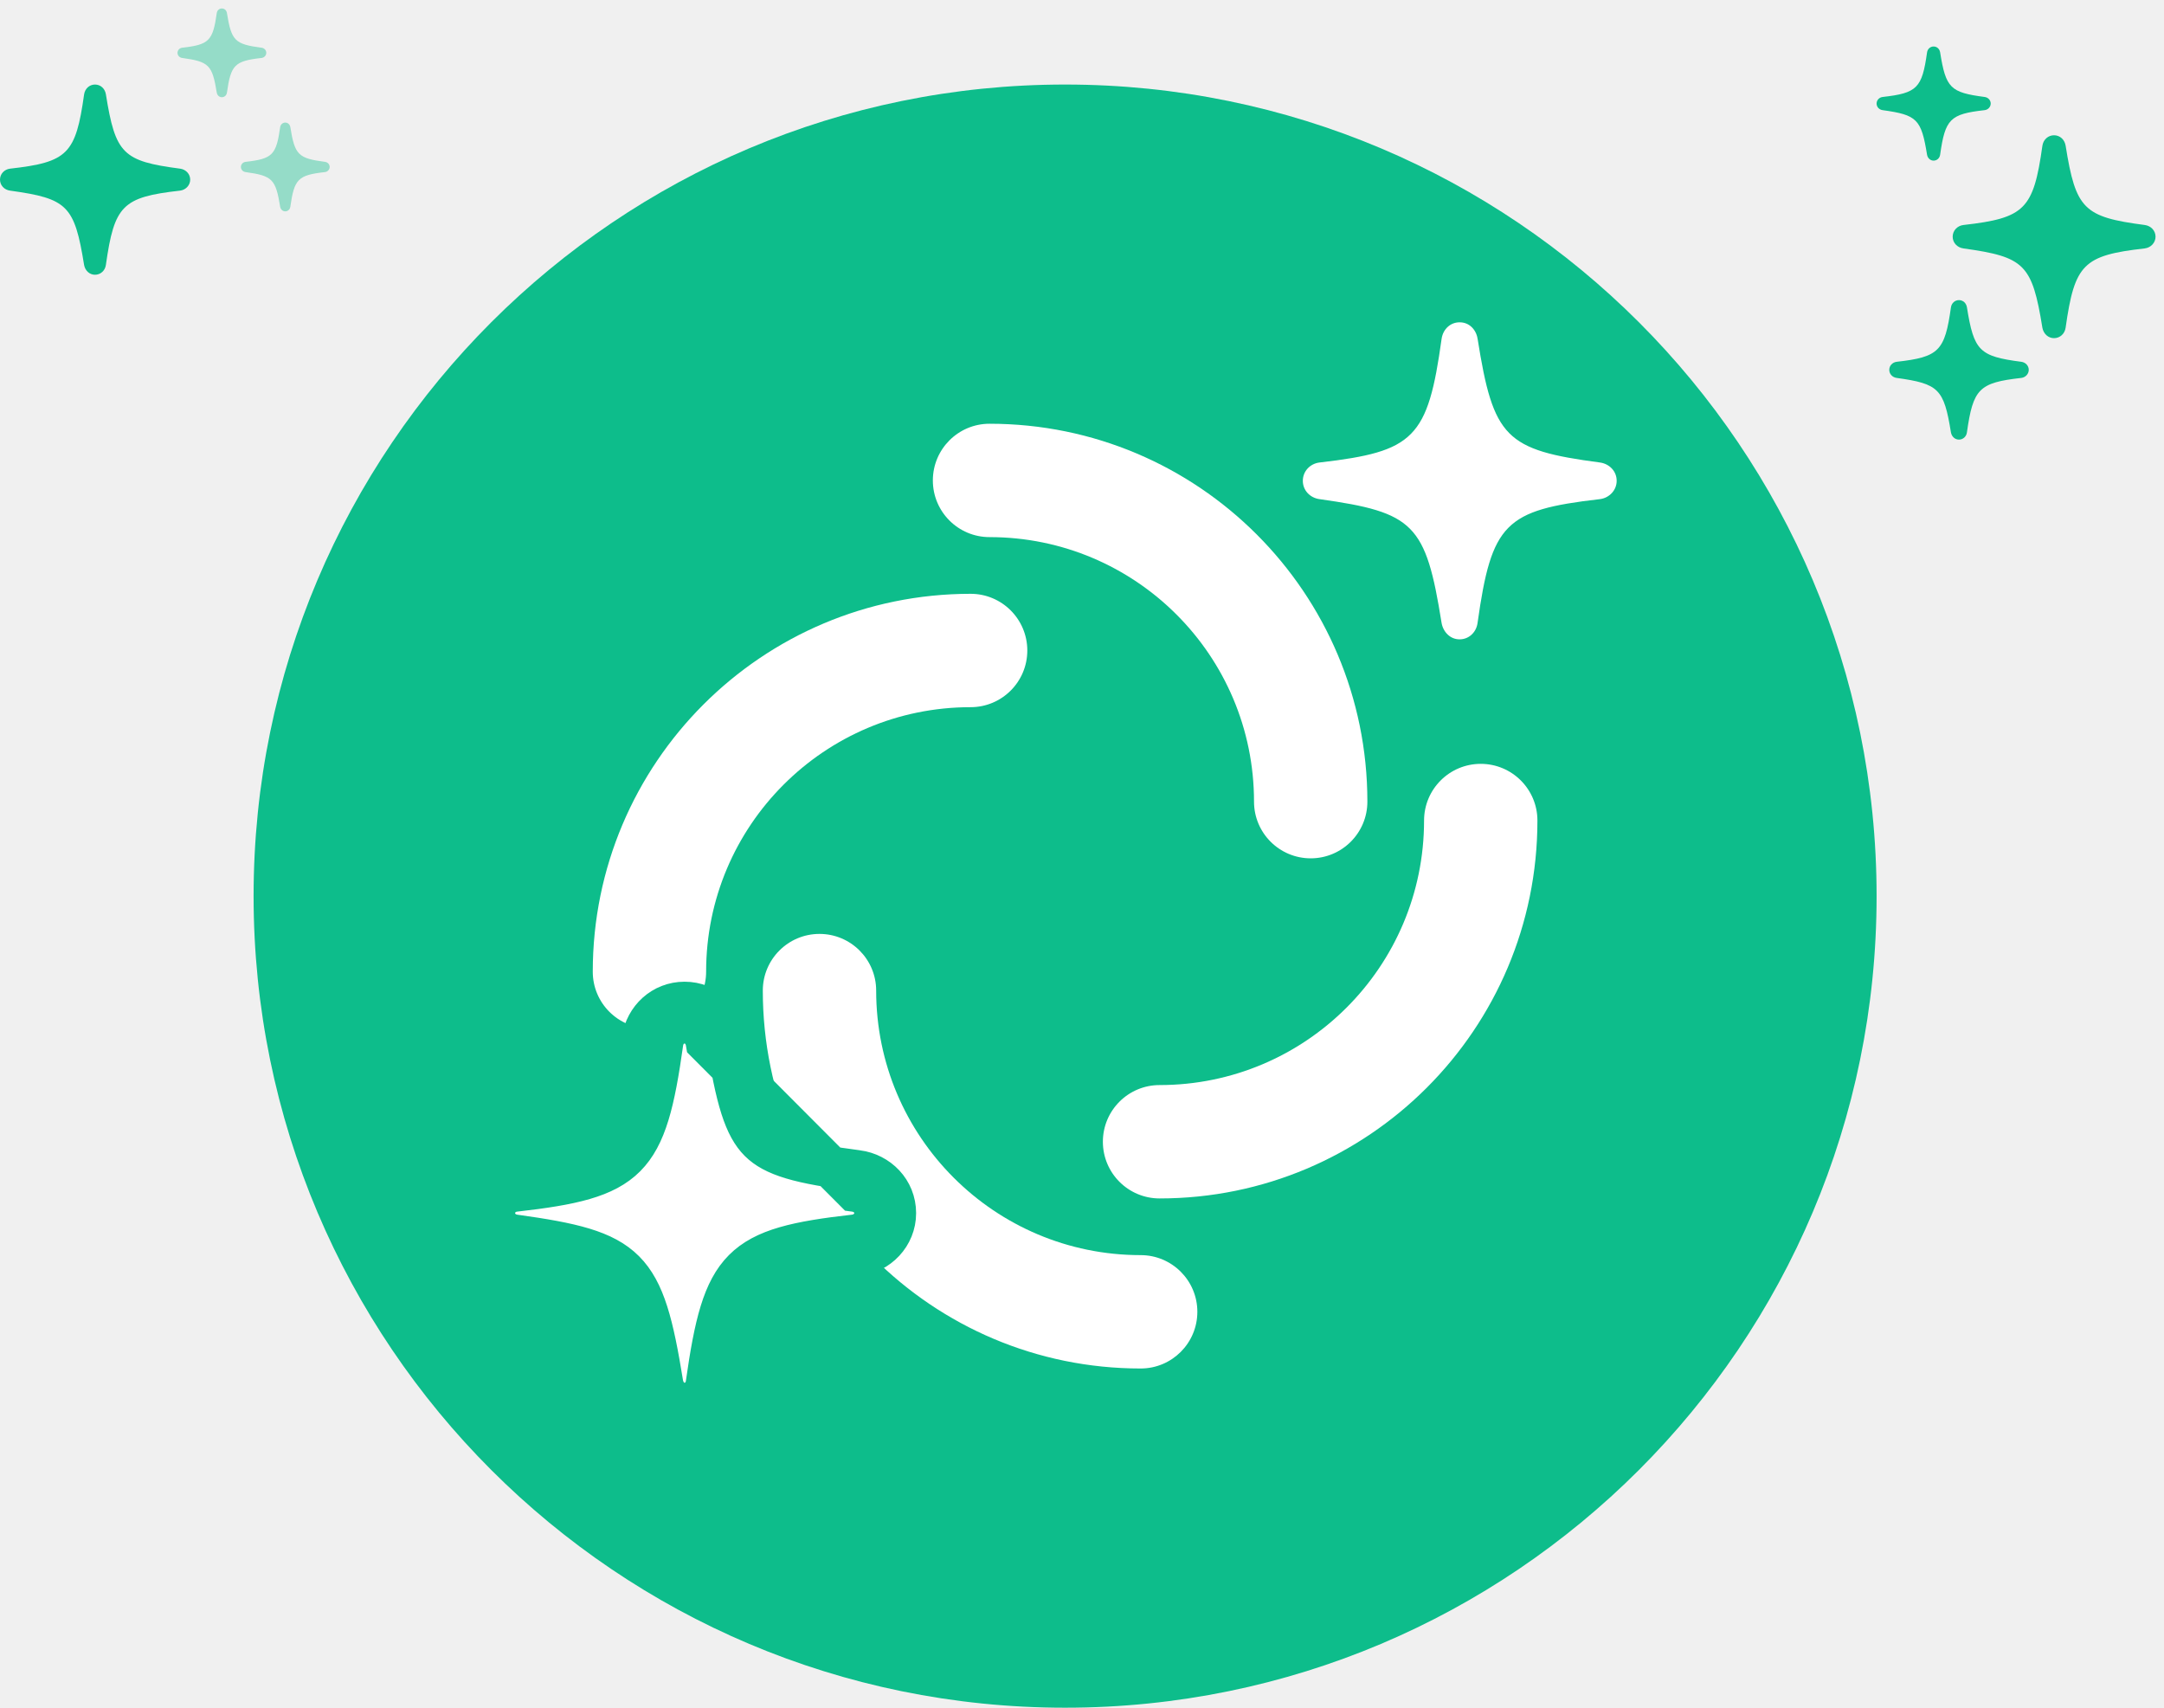
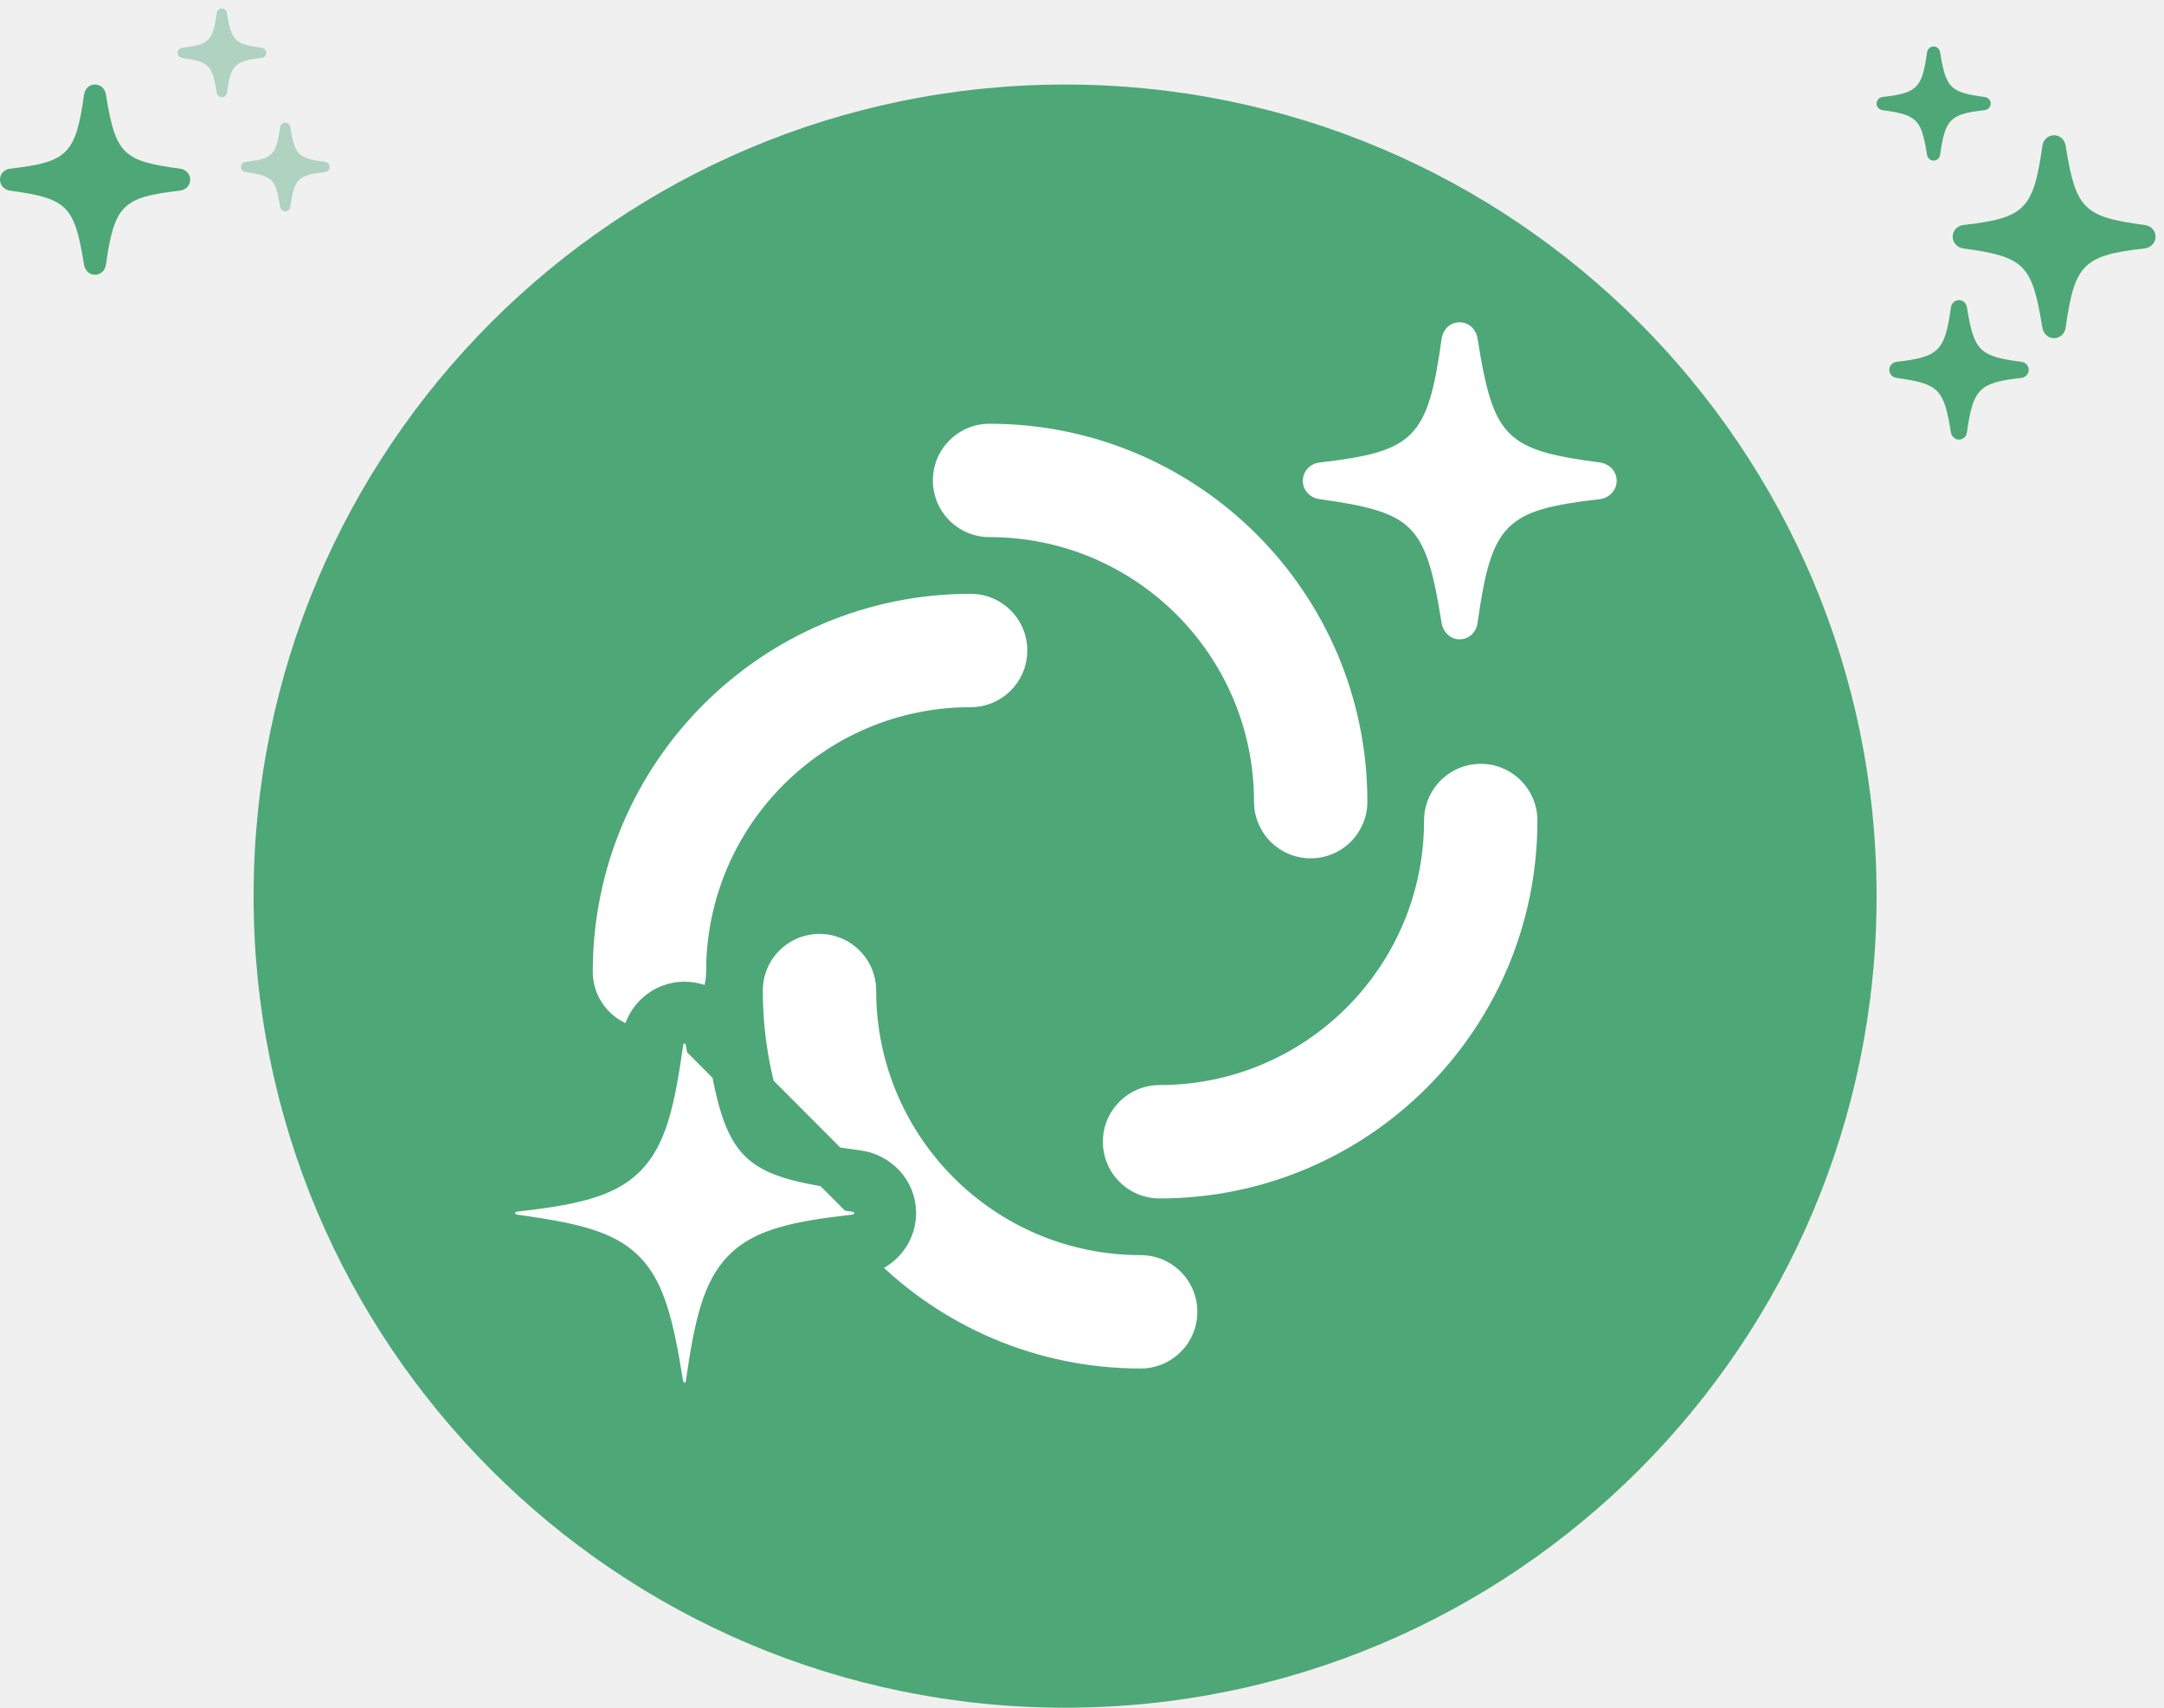
<svg xmlns="http://www.w3.org/2000/svg" width="128" height="101" viewBox="0 0 128 101" fill="none">
-   <rect x="15" y="5" width="96" height="96" rx="48" fill="#0DBD8B" />
+   <rect x="15" y="5" width="96" height="96" rx="48" fill="#4ea777" />
  <path fill-rule="evenodd" clip-rule="evenodd" d="M55.178 28.415C55.178 26.564 56.678 25.062 58.53 25.062C70.874 25.062 80.88 35.069 80.88 47.413C80.88 49.264 79.379 50.765 77.528 50.765C75.676 50.765 74.175 49.264 74.175 47.413C74.175 38.772 67.171 31.767 58.53 31.767C56.678 31.767 55.178 30.267 55.178 28.415Z" fill="white" />
  <path fill-rule="evenodd" clip-rule="evenodd" d="M70.823 77.585C70.823 79.436 69.322 80.938 67.47 80.938C55.126 80.938 45.12 70.931 45.12 58.587C45.12 56.736 46.621 55.235 48.472 55.235C50.324 55.235 51.825 56.736 51.825 58.587C51.825 67.228 58.83 74.233 67.47 74.233C69.322 74.233 70.823 75.734 70.823 77.585Z" fill="white" />
  <path fill-rule="evenodd" clip-rule="evenodd" d="M38.415 60.823C36.563 60.823 35.062 59.322 35.062 57.47C35.062 45.127 45.069 35.12 57.413 35.12C59.264 35.12 60.765 36.621 60.765 38.473C60.765 40.324 59.264 41.825 57.413 41.825C48.772 41.825 41.767 48.83 41.767 57.47C41.767 59.322 40.267 60.823 38.415 60.823Z" fill="white" />
  <path fill-rule="evenodd" clip-rule="evenodd" d="M87.585 45.177C89.436 45.177 90.938 46.678 90.938 48.53C90.938 60.873 80.931 70.88 68.588 70.88C66.736 70.88 65.235 69.379 65.235 67.527C65.235 65.676 66.736 64.175 68.588 64.175C77.228 64.175 84.233 57.17 84.233 48.53C84.233 46.678 85.734 45.177 87.585 45.177Z" fill="white" />
-   <path d="M30.446 73.05C37.222 73.993 38.061 74.798 39.2 81.85C39.327 82.528 39.856 83 40.489 83C41.144 83 41.685 82.517 41.777 81.838C42.778 74.787 43.732 73.821 50.542 73.05C51.232 72.969 51.75 72.406 51.75 71.75C51.75 71.083 51.244 70.542 50.554 70.45L41.777 61.65C41.662 60.972 41.144 60.5 40.489 60.5C39.844 60.5 39.304 60.972 39.2 61.662C38.211 68.713 37.256 69.679 30.446 70.45C29.756 70.531 29.25 71.083 29.25 71.75C29.25 72.406 29.745 72.958 30.446 73.05ZM30.446 73.05L30.278 74.257C30.28 74.257 30.281 74.257 30.282 74.257M30.446 73.05L30.288 74.258C30.286 74.258 30.284 74.258 30.282 74.257M30.282 74.257C31.972 74.493 33.21 74.71 34.158 74.997C35.09 75.28 35.663 75.609 36.075 76.02C36.489 76.435 36.833 77.028 37.144 78.003C37.458 78.99 37.713 80.284 37.997 82.044L37.999 82.059L38.002 82.073C38.222 83.254 39.196 84.219 40.489 84.219C41.783 84.219 42.812 83.256 42.984 82.006C43.233 80.251 43.47 78.952 43.776 77.957C44.078 76.974 44.425 76.37 44.844 75.949C45.711 75.08 47.197 74.655 50.679 74.261L50.683 74.26C51.945 74.113 52.969 73.066 52.969 71.75C52.969 70.414 51.951 69.407 50.715 69.242L50.712 69.242C49.022 69.021 47.782 68.811 46.833 68.526C45.901 68.246 45.324 67.916 44.91 67.501C44.492 67.082 44.144 66.484 43.832 65.505C43.516 64.514 43.261 63.217 42.98 61.458L42.98 61.458L42.978 61.447C42.775 60.246 41.802 59.281 40.489 59.281C39.203 59.281 38.182 60.233 37.995 61.481L37.995 61.481L37.993 61.492C37.747 63.249 37.512 64.549 37.207 65.545C36.907 66.527 36.561 67.131 36.142 67.552C35.278 68.42 33.792 68.845 30.309 69.239L30.309 69.239L30.305 69.24C29.035 69.388 28.031 70.43 28.031 71.75C28.031 73.058 29.02 74.089 30.282 74.257Z" fill="white" stroke="#0DBD8B" stroke-width="2.438" />
-   <path d="M94.721 30.328L94.724 30.328C95.68 30.215 96.438 29.418 96.438 28.438C96.438 27.442 95.686 26.676 94.746 26.549L94.744 26.549C93.35 26.365 92.314 26.188 91.515 25.946C90.728 25.707 90.22 25.42 89.848 25.043C89.473 24.664 89.173 24.132 88.91 23.297C88.644 22.455 88.432 21.361 88.2 19.894L88.2 19.894L88.198 19.887C88.046 18.979 87.32 18.25 86.334 18.25C85.369 18.25 84.608 18.97 84.468 19.911L84.468 19.911L84.467 19.919C84.263 21.384 84.068 22.482 83.811 23.328C83.557 24.166 83.259 24.703 82.882 25.085C82.114 25.865 80.817 26.22 77.957 26.547L77.957 26.547L77.954 26.547C76.993 26.661 76.25 27.453 76.25 28.438C76.25 29.412 76.98 30.197 77.939 30.326C79.334 30.522 80.368 30.704 81.166 30.949C81.952 31.19 82.457 31.476 82.826 31.85C83.198 32.226 83.496 32.753 83.758 33.584C84.023 34.423 84.234 35.515 84.469 36.982L84.471 36.992L84.472 37.001C84.638 37.896 85.366 38.625 86.334 38.625C87.308 38.625 88.074 37.896 88.202 36.955C88.408 35.492 88.605 34.394 88.863 33.548C89.118 32.71 89.417 32.172 89.794 31.79C90.564 31.01 91.861 30.655 94.721 30.328Z" fill="white" stroke="#0DBD8B" stroke-width="1.625" />
-   <path d="M121.494 20C121.844 20 122.132 19.742 122.181 19.38C122.715 15.62 123.224 15.104 126.856 14.693C127.224 14.65 127.5 14.35 127.5 14C127.5 13.644 127.23 13.356 126.862 13.307C123.248 12.834 122.782 12.374 122.181 8.614C122.12 8.252 121.844 8 121.494 8C121.15 8 120.862 8.252 120.807 8.62C120.279 12.38 119.77 12.896 116.138 13.307C115.77 13.35 115.5 13.644 115.5 14C115.5 14.35 115.764 14.644 116.138 14.693C119.752 15.196 120.199 15.626 120.807 19.387C120.874 19.748 121.156 20 121.494 20Z" fill="#0DBD8B" />
-   <path d="M114.372 9.5C114.568 9.5 114.73 9.355 114.758 9.151C115.058 7.036 115.345 6.746 117.388 6.515C117.595 6.491 117.75 6.322 117.75 6.125C117.75 5.925 117.598 5.763 117.391 5.735C115.359 5.469 115.096 5.211 114.758 3.095C114.724 2.891 114.568 2.75 114.372 2.75C114.178 2.75 114.016 2.891 113.985 3.099C113.688 5.214 113.402 5.504 111.359 5.735C111.152 5.759 111 5.925 111 6.125C111 6.322 111.148 6.487 111.359 6.515C113.391 6.798 113.643 7.039 113.985 9.155C114.023 9.359 114.182 9.5 114.372 9.5Z" fill="#0DBD8B" />
-   <path d="M115.871 26C116.111 26 116.309 25.823 116.343 25.574C116.71 22.988 117.06 22.634 119.557 22.352C119.81 22.322 120 22.115 120 21.875C120 21.63 119.814 21.432 119.561 21.398C117.077 21.074 116.757 20.757 116.343 18.172C116.301 17.923 116.111 17.75 115.871 17.75C115.635 17.75 115.436 17.923 115.398 18.176C115.036 20.762 114.686 21.116 112.189 21.398C111.936 21.428 111.75 21.63 111.75 21.875C111.75 22.115 111.931 22.318 112.189 22.352C114.673 22.698 114.981 22.993 115.398 25.578C115.445 25.827 115.639 26 115.871 26Z" fill="#0DBD8B" />
-   <path d="M5.619 16.25C5.947 16.25 6.217 16.008 6.263 15.669C6.764 12.143 7.241 11.66 10.646 11.275C10.991 11.235 11.25 10.953 11.25 10.625C11.25 10.291 10.997 10.021 10.652 9.975C7.264 9.532 6.827 9.101 6.263 5.575C6.206 5.236 5.947 5 5.619 5C5.297 5 5.027 5.236 4.975 5.581C4.48 9.107 4.003 9.59 0.598 9.975C0.253 10.015 0 10.291 0 10.625C0 10.953 0.247 11.229 0.598 11.275C3.986 11.746 4.406 12.149 4.975 15.675C5.038 16.014 5.303 16.25 5.619 16.25Z" fill="#0DBD8B" />
-   <path opacity="0.4" d="M13.122 5.75C13.275 5.75 13.402 5.637 13.423 5.479C13.656 3.834 13.879 3.608 15.468 3.428C15.629 3.41 15.75 3.278 15.75 3.125C15.75 2.969 15.632 2.843 15.471 2.822C13.89 2.615 13.686 2.414 13.423 0.768C13.396 0.61 13.275 0.5 13.122 0.5C12.972 0.5 12.846 0.61 12.822 0.771C12.591 2.416 12.368 2.642 10.779 2.822C10.618 2.84 10.5 2.969 10.5 3.125C10.5 3.278 10.615 3.407 10.779 3.428C12.36 3.648 12.556 3.836 12.822 5.482C12.851 5.64 12.975 5.75 13.122 5.75Z" fill="#0DBD8B" />
-   <path opacity="0.4" d="M16.872 12.5C17.025 12.5 17.151 12.387 17.173 12.229C17.406 10.584 17.629 10.358 19.218 10.178C19.379 10.159 19.5 10.028 19.5 9.875C19.5 9.719 19.382 9.593 19.221 9.572C17.64 9.365 17.436 9.164 17.173 7.518C17.146 7.36 17.025 7.25 16.872 7.25C16.722 7.25 16.596 7.36 16.572 7.521C16.341 9.166 16.118 9.392 14.529 9.572C14.368 9.59 14.25 9.719 14.25 9.875C14.25 10.028 14.365 10.157 14.529 10.178C16.11 10.398 16.306 10.586 16.572 12.232C16.601 12.39 16.725 12.5 16.872 12.5Z" fill="#0DBD8B" />
+   <path d="M30.446 73.05C37.222 73.993 38.061 74.798 39.2 81.85C39.327 82.528 39.856 83 40.489 83C41.144 83 41.685 82.517 41.777 81.838C42.778 74.787 43.732 73.821 50.542 73.05C51.232 72.969 51.75 72.406 51.75 71.75C51.75 71.083 51.244 70.542 50.554 70.45L41.777 61.65C41.662 60.972 41.144 60.5 40.489 60.5C39.844 60.5 39.304 60.972 39.2 61.662C38.211 68.713 37.256 69.679 30.446 70.45C29.756 70.531 29.25 71.083 29.25 71.75C29.25 72.406 29.745 72.958 30.446 73.05ZM30.446 73.05L30.278 74.257C30.28 74.257 30.281 74.257 30.282 74.257M30.446 73.05L30.288 74.258C30.286 74.258 30.284 74.258 30.282 74.257M30.282 74.257C31.972 74.493 33.21 74.71 34.158 74.997C35.09 75.28 35.663 75.609 36.075 76.02C36.489 76.435 36.833 77.028 37.144 78.003C37.458 78.99 37.713 80.284 37.997 82.044L37.999 82.059L38.002 82.073C38.222 83.254 39.196 84.219 40.489 84.219C41.783 84.219 42.812 83.256 42.984 82.006C43.233 80.251 43.47 78.952 43.776 77.957C44.078 76.974 44.425 76.37 44.844 75.949C45.711 75.08 47.197 74.655 50.679 74.261L50.683 74.26C51.945 74.113 52.969 73.066 52.969 71.75C52.969 70.414 51.951 69.407 50.715 69.242L50.712 69.242C49.022 69.021 47.782 68.811 46.833 68.526C45.901 68.246 45.324 67.916 44.91 67.501C44.492 67.082 44.144 66.484 43.832 65.505C43.516 64.514 43.261 63.217 42.98 61.458L42.98 61.458L42.978 61.447C42.775 60.246 41.802 59.281 40.489 59.281C39.203 59.281 38.182 60.233 37.995 61.481L37.995 61.481L37.993 61.492C37.747 63.249 37.512 64.549 37.207 65.545C36.907 66.527 36.561 67.131 36.142 67.552C35.278 68.42 33.792 68.845 30.309 69.239L30.309 69.239L30.305 69.24C29.035 69.388 28.031 70.43 28.031 71.75C28.031 73.058 29.02 74.089 30.282 74.257Z" fill="white" stroke="#4ea777" stroke-width="2.438" />
+   <path d="M94.721 30.328L94.724 30.328C95.68 30.215 96.438 29.418 96.438 28.438C96.438 27.442 95.686 26.676 94.746 26.549L94.744 26.549C93.35 26.365 92.314 26.188 91.515 25.946C90.728 25.707 90.22 25.42 89.848 25.043C89.473 24.664 89.173 24.132 88.91 23.297C88.644 22.455 88.432 21.361 88.2 19.894L88.2 19.894L88.198 19.887C88.046 18.979 87.32 18.25 86.334 18.25C85.369 18.25 84.608 18.97 84.468 19.911L84.468 19.911L84.467 19.919C84.263 21.384 84.068 22.482 83.811 23.328C83.557 24.166 83.259 24.703 82.882 25.085C82.114 25.865 80.817 26.22 77.957 26.547L77.957 26.547L77.954 26.547C76.993 26.661 76.25 27.453 76.25 28.438C76.25 29.412 76.98 30.197 77.939 30.326C79.334 30.522 80.368 30.704 81.166 30.949C81.952 31.19 82.457 31.476 82.826 31.85C83.198 32.226 83.496 32.753 83.758 33.584C84.023 34.423 84.234 35.515 84.469 36.982L84.471 36.992L84.472 37.001C84.638 37.896 85.366 38.625 86.334 38.625C87.308 38.625 88.074 37.896 88.202 36.955C88.408 35.492 88.605 34.394 88.863 33.548C89.118 32.71 89.417 32.172 89.794 31.79C90.564 31.01 91.861 30.655 94.721 30.328Z" fill="white" stroke="#4ea777" stroke-width="1.625" />
+   <path d="M121.494 20C121.844 20 122.132 19.742 122.181 19.38C122.715 15.62 123.224 15.104 126.856 14.693C127.224 14.65 127.5 14.35 127.5 14C127.5 13.644 127.23 13.356 126.862 13.307C123.248 12.834 122.782 12.374 122.181 8.614C122.12 8.252 121.844 8 121.494 8C121.15 8 120.862 8.252 120.807 8.62C120.279 12.38 119.77 12.896 116.138 13.307C115.77 13.35 115.5 13.644 115.5 14C115.5 14.35 115.764 14.644 116.138 14.693C119.752 15.196 120.199 15.626 120.807 19.387C120.874 19.748 121.156 20 121.494 20Z" fill="#4ea777" />
+   <path d="M114.372 9.5C114.568 9.5 114.73 9.355 114.758 9.151C115.058 7.036 115.345 6.746 117.388 6.515C117.595 6.491 117.75 6.322 117.75 6.125C117.75 5.925 117.598 5.763 117.391 5.735C115.359 5.469 115.096 5.211 114.758 3.095C114.724 2.891 114.568 2.75 114.372 2.75C114.178 2.75 114.016 2.891 113.985 3.099C113.688 5.214 113.402 5.504 111.359 5.735C111.152 5.759 111 5.925 111 6.125C111 6.322 111.148 6.487 111.359 6.515C113.391 6.798 113.643 7.039 113.985 9.155C114.023 9.359 114.182 9.5 114.372 9.5Z" fill="#4ea777" />
+   <path d="M115.871 26C116.111 26 116.309 25.823 116.343 25.574C116.71 22.988 117.06 22.634 119.557 22.352C119.81 22.322 120 22.115 120 21.875C120 21.63 119.814 21.432 119.561 21.398C117.077 21.074 116.757 20.757 116.343 18.172C116.301 17.923 116.111 17.75 115.871 17.75C115.635 17.75 115.436 17.923 115.398 18.176C115.036 20.762 114.686 21.116 112.189 21.398C111.936 21.428 111.75 21.63 111.75 21.875C111.75 22.115 111.931 22.318 112.189 22.352C114.673 22.698 114.981 22.993 115.398 25.578C115.445 25.827 115.639 26 115.871 26Z" fill="#4ea777" />
+   <path d="M5.619 16.25C5.947 16.25 6.217 16.008 6.263 15.669C6.764 12.143 7.241 11.66 10.646 11.275C10.991 11.235 11.25 10.953 11.25 10.625C11.25 10.291 10.997 10.021 10.652 9.975C7.264 9.532 6.827 9.101 6.263 5.575C6.206 5.236 5.947 5 5.619 5C5.297 5 5.027 5.236 4.975 5.581C4.48 9.107 4.003 9.59 0.598 9.975C0.253 10.015 0 10.291 0 10.625C0 10.953 0.247 11.229 0.598 11.275C3.986 11.746 4.406 12.149 4.975 15.675C5.038 16.014 5.303 16.25 5.619 16.25Z" fill="#4ea777" />
+   <path opacity="0.4" d="M13.122 5.75C13.275 5.75 13.402 5.637 13.423 5.479C13.656 3.834 13.879 3.608 15.468 3.428C15.629 3.41 15.75 3.278 15.75 3.125C15.75 2.969 15.632 2.843 15.471 2.822C13.89 2.615 13.686 2.414 13.423 0.768C13.396 0.61 13.275 0.5 13.122 0.5C12.972 0.5 12.846 0.61 12.822 0.771C12.591 2.416 12.368 2.642 10.779 2.822C10.618 2.84 10.5 2.969 10.5 3.125C10.5 3.278 10.615 3.407 10.779 3.428C12.36 3.648 12.556 3.836 12.822 5.482C12.851 5.64 12.975 5.75 13.122 5.75Z" fill="#4ea777" />
+   <path opacity="0.4" d="M16.872 12.5C17.025 12.5 17.151 12.387 17.173 12.229C17.406 10.584 17.629 10.358 19.218 10.178C19.379 10.159 19.5 10.028 19.5 9.875C19.5 9.719 19.382 9.593 19.221 9.572C17.64 9.365 17.436 9.164 17.173 7.518C17.146 7.36 17.025 7.25 16.872 7.25C16.722 7.25 16.596 7.36 16.572 7.521C16.341 9.166 16.118 9.392 14.529 9.572C14.368 9.59 14.25 9.719 14.25 9.875C14.25 10.028 14.365 10.157 14.529 10.178C16.11 10.398 16.306 10.586 16.572 12.232C16.601 12.39 16.725 12.5 16.872 12.5Z" fill="#4ea777" />
</svg>
